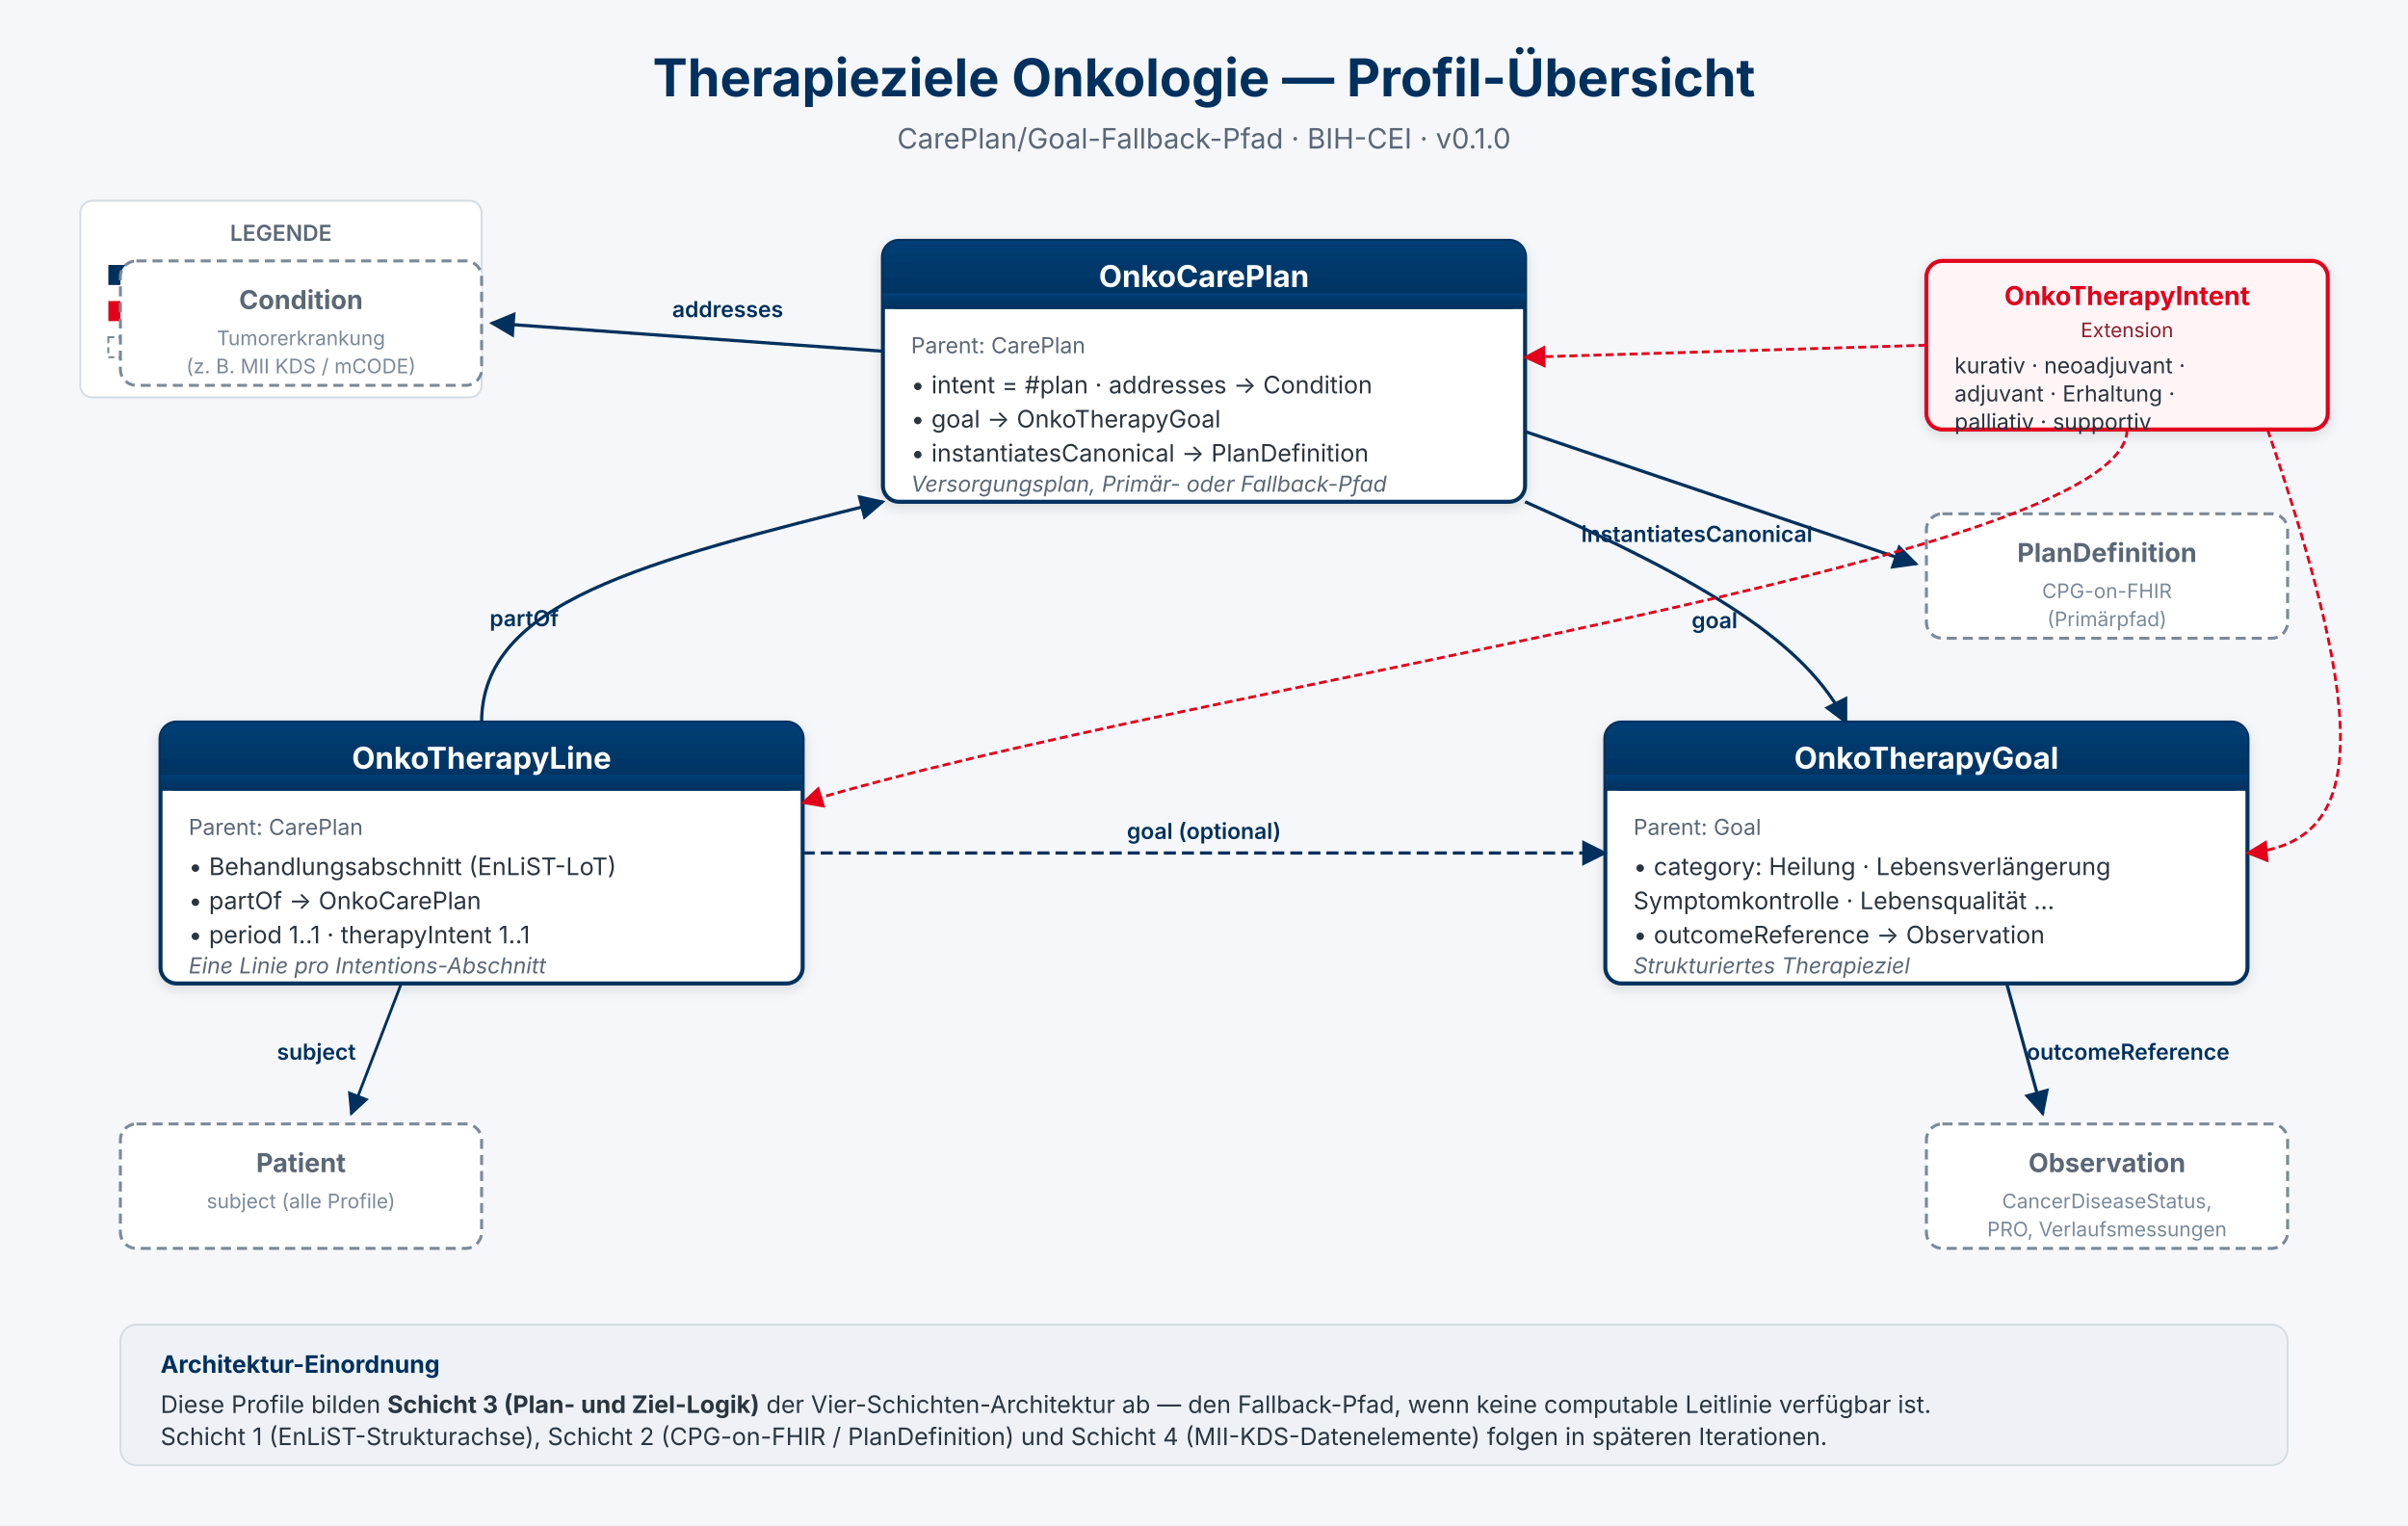
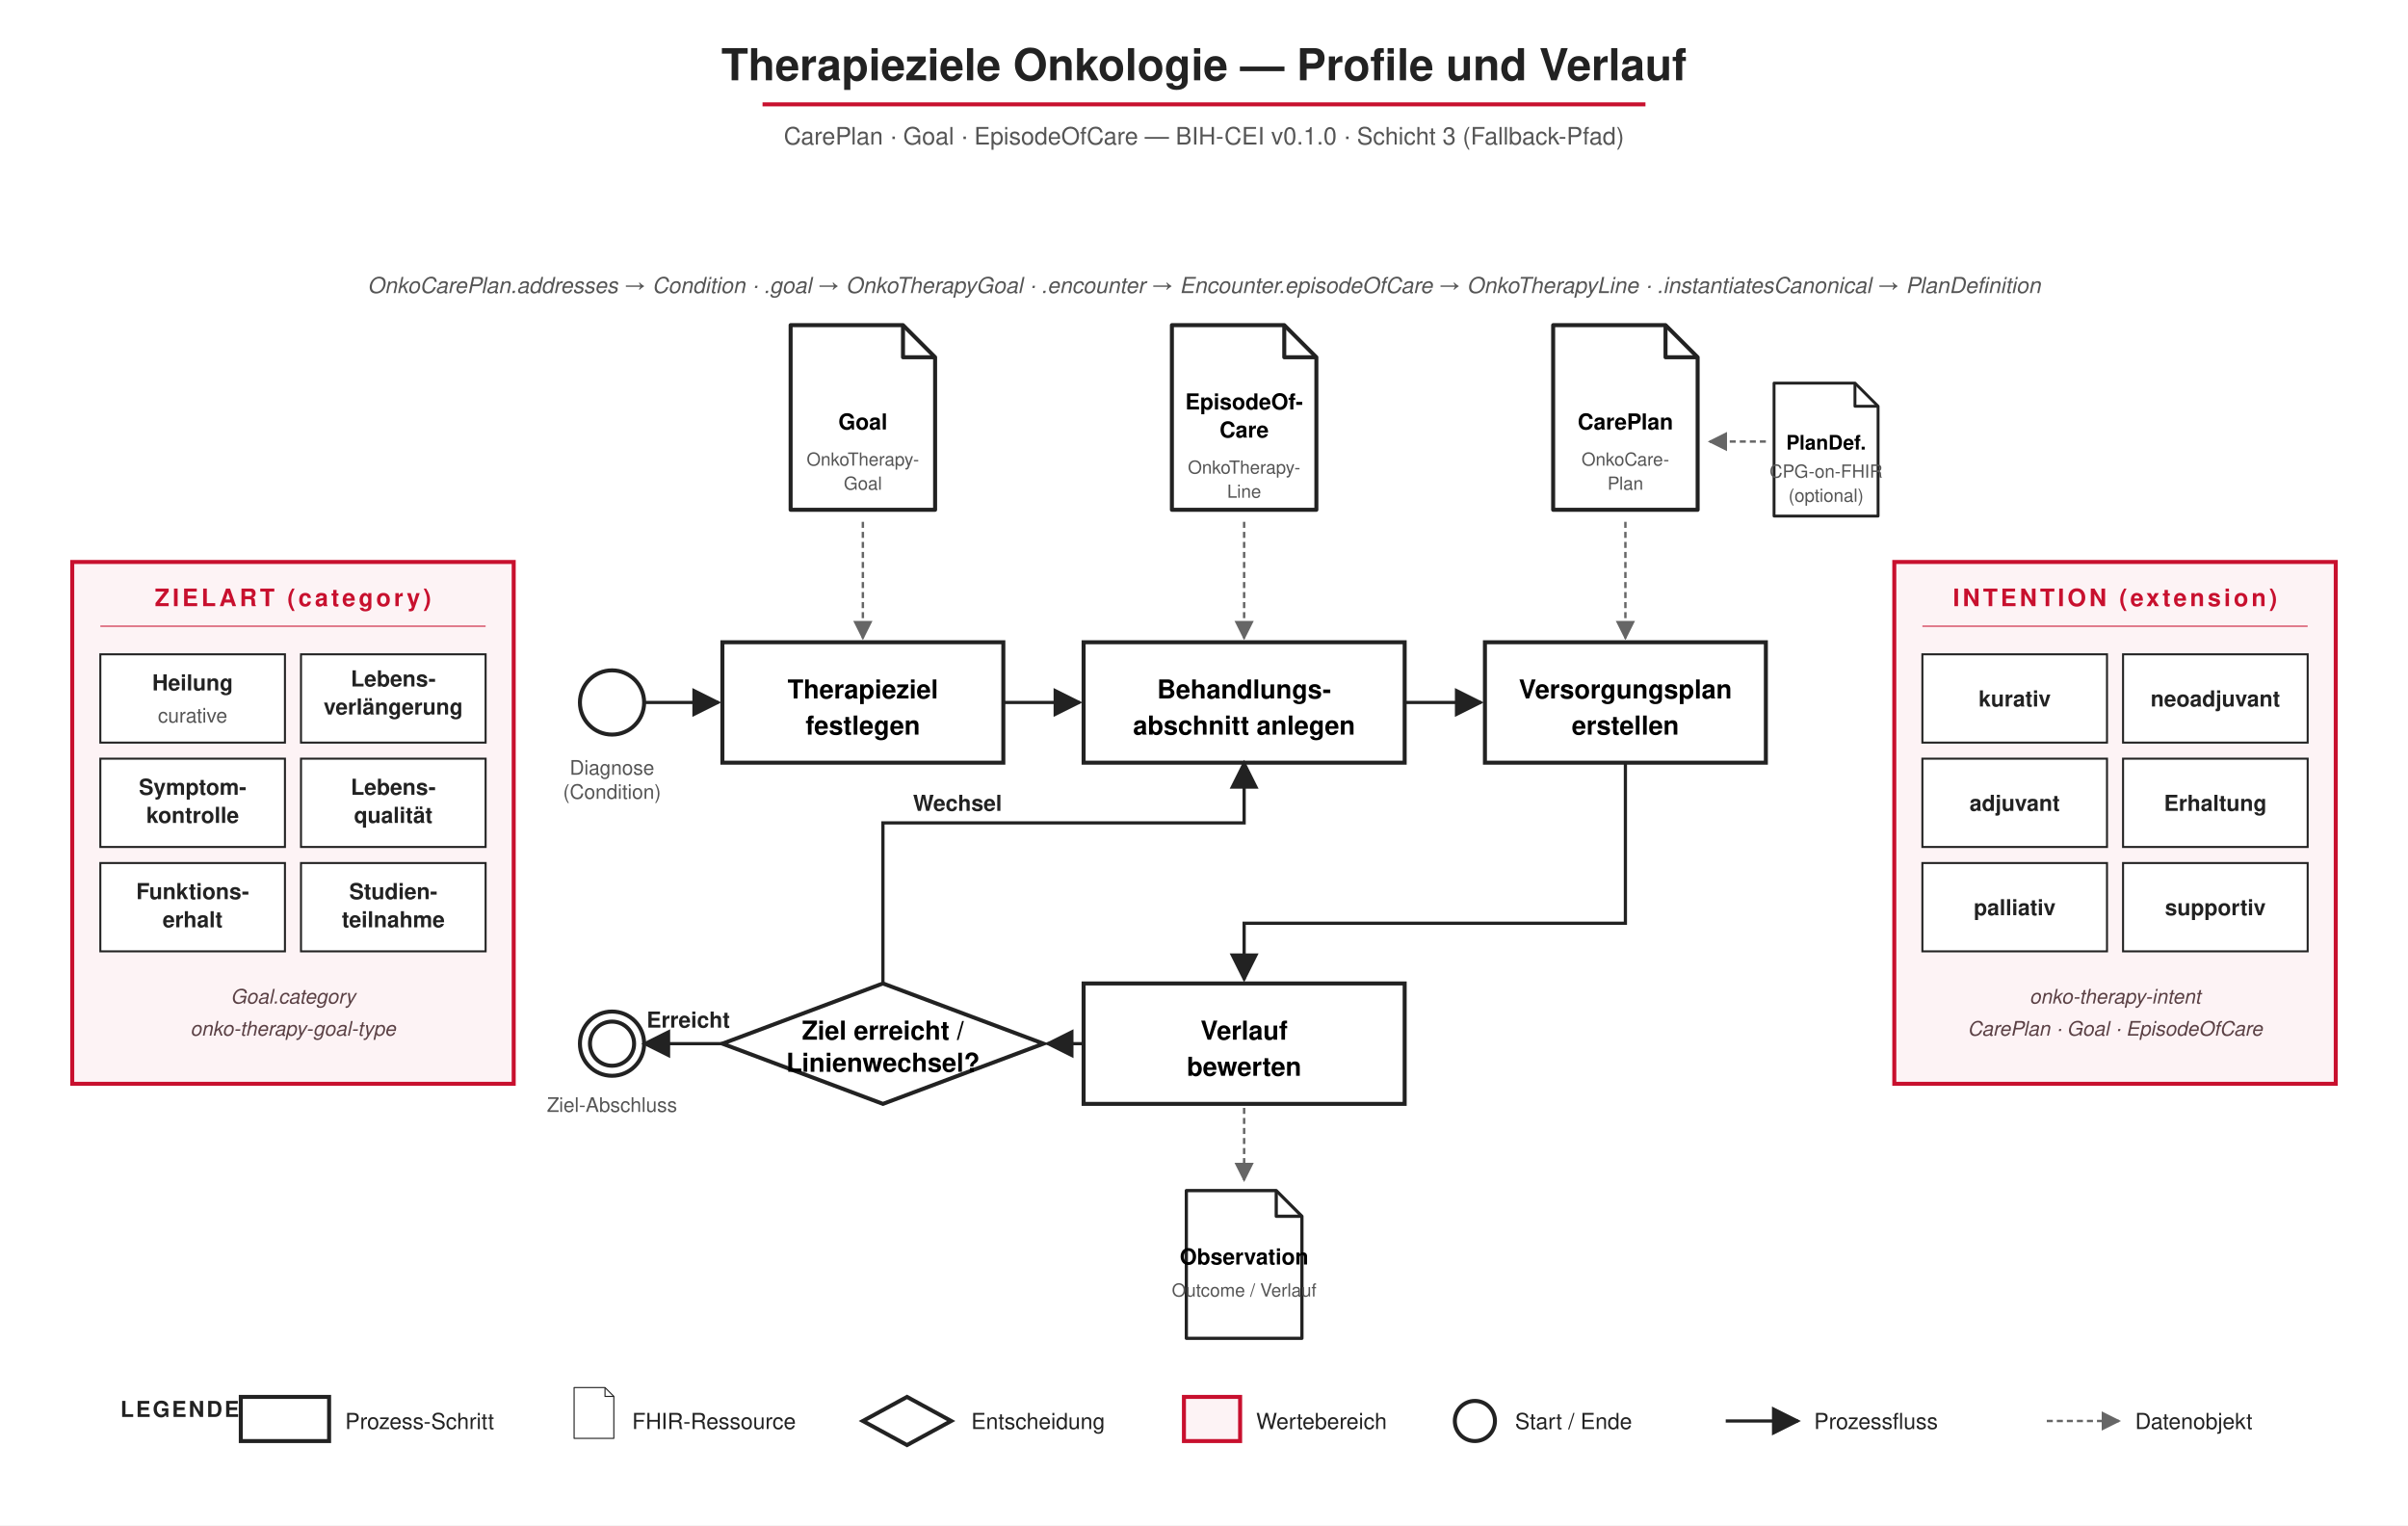
- <svg xmlns="http://www.w3.org/2000/svg" viewBox="0 0 1200 760" font-family="-apple-system, 'Segoe UI', 'Fira Sans', sans-serif">
+ <svg xmlns="http://www.w3.org/2000/svg" viewBox="0 0 1200 760" font-family="Calibri, 'Segoe UI', Helvetica, sans-serif" font-size="13">
  <defs>
-     <marker id="arrow" viewBox="0 0 10 10" refX="9" refY="5" markerWidth="8" markerHeight="8" orient="auto-start-reverse">
-       <path d="M 0 0 L 10 5 L 0 10 z" fill="#00305d" />
+     <marker id="arr" viewBox="0 0 10 10" refX="9" refY="5" markerWidth="9" markerHeight="9" orient="auto-start-reverse">
+       <path d="M 0 0 L 10 5 L 0 10 z" fill="#222" />
    </marker>
-     <marker id="arrow-ext" viewBox="0 0 10 10" refX="9" refY="5" markerWidth="8" markerHeight="8" orient="auto-start-reverse">
-       <path d="M 0 0 L 10 5 L 0 10 z" fill="#7a8a99" />
+     <marker id="arr-data" viewBox="0 0 10 10" refX="9" refY="5" markerWidth="8" markerHeight="8" orient="auto-start-reverse">
+       <path d="M 0 0 L 10 5 L 0 10 z" fill="#666" />
    </marker>
-     <marker id="arrow-int" viewBox="0 0 10 10" refX="9" refY="5" markerWidth="8" markerHeight="8" orient="auto-start-reverse">
-       <path d="M 0 0 L 10 5 L 0 10 z" fill="#e2001a" />
-     </marker>
-     <filter id="shadow" x="-10%" y="-10%" width="120%" height="120%">
-       <feDropShadow dx="0" dy="2" stdDeviation="3" flood-opacity="0.12" />
-     </filter>
-     <linearGradient id="header" x1="0" y1="0" x2="0" y2="1">
-       <stop offset="0%" stop-color="#003e75" />
-       <stop offset="100%" stop-color="#00305d" />
-     </linearGradient>
+     <symbol id="doc" viewBox="0 0 80 100">
+       <path d="M 4 4 L 60 4 L 76 20 L 76 96 L 4 96 z" fill="#ffffff" stroke="#222" stroke-width="2" stroke-linejoin="round" />
+       <path d="M 60 4 L 60 20 L 76 20" fill="none" stroke="#222" stroke-width="2" stroke-linejoin="round" />
+     </symbol>
  </defs>
-   <rect width="1200" height="760" fill="#f5f7fa" />
-   <text x="600" y="48" text-anchor="middle" font-size="26" font-weight="700" fill="#00305d">Therapieziele Onkologie — Profil-Übersicht</text>
-   <text x="600" y="74" text-anchor="middle" font-size="14" fill="#5a6776">CarePlan/Goal-Fallback-Pfad · BIH-CEI · v0.1.0</text>
-   <g transform="translate(40, 100)">
-     <rect width="200" height="98" rx="6" fill="#ffffff" stroke="#d6dde4" />
-     <text x="100" y="20" text-anchor="middle" font-size="11" font-weight="600" fill="#5a6776">LEGENDE</text>
-     <rect x="14" y="32" width="14" height="10" fill="#00305d" />
-     <text x="36" y="42" font-size="11" fill="#2a3540">Profil (dieser IG)</text>
-     <rect x="14" y="50" width="14" height="10" fill="#e2001a" />
-     <text x="36" y="60" font-size="11" fill="#2a3540">Extension</text>
-     <rect x="14" y="68" width="14" height="10" fill="#ffffff" stroke="#7a8a99" stroke-dasharray="3 2" />
-     <text x="36" y="78" font-size="11" fill="#2a3540">Externe FHIR-Ressource</text>
+   <rect width="1200" height="760" fill="#ffffff" />
+   <text x="600" y="40" text-anchor="middle" font-size="22" font-weight="700" fill="#222">Therapieziele Onkologie — Profile und Verlauf</text>
+   <line x1="380" y1="52" x2="820" y2="52" stroke="#c8102e" stroke-width="2" />
+   <text x="600" y="72" text-anchor="middle" font-size="12" fill="#555">CarePlan · Goal · EpisodeOfCare — BIH-CEI v0.1.0  ·  Schicht 3 (Fallback-Pfad)</text>
+   <g transform="translate(36, 280)">
+     <rect width="220" height="260" fill="#fdf3f5" stroke="#c8102e" stroke-width="2" />
+     <text x="110" y="22" text-anchor="middle" font-size="12" font-weight="700" fill="#c8102e" letter-spacing="1.5">ZIELART (category)</text>
+     <line x1="14" y1="32" x2="206" y2="32" stroke="#c8102e" stroke-width="0.5" />
+     <g font-size="11" fill="#222">
+       <rect x="14" y="46" width="92" height="44" fill="#ffffff" stroke="#222" />
+       <text x="60" y="64" text-anchor="middle" font-weight="600">Heilung</text>
+       <text x="60" y="80" text-anchor="middle" font-size="10" fill="#555">curative</text>
+       <rect x="114" y="46" width="92" height="44" fill="#ffffff" stroke="#222" />
+       <text x="160" y="62" text-anchor="middle" font-weight="600">Lebens-</text>
+       <text x="160" y="76" text-anchor="middle" font-weight="600">verlängerung</text>
+       <rect x="14" y="98" width="92" height="44" fill="#ffffff" stroke="#222" />
+       <text x="60" y="116" text-anchor="middle" font-weight="600">Symptom-</text>
+       <text x="60" y="130" text-anchor="middle" font-weight="600">kontrolle</text>
+       <rect x="114" y="98" width="92" height="44" fill="#ffffff" stroke="#222" />
+       <text x="160" y="116" text-anchor="middle" font-weight="600">Lebens-</text>
+       <text x="160" y="130" text-anchor="middle" font-weight="600">qualität</text>
+       <rect x="14" y="150" width="92" height="44" fill="#ffffff" stroke="#222" />
+       <text x="60" y="168" text-anchor="middle" font-weight="600">Funktions-</text>
+       <text x="60" y="182" text-anchor="middle" font-weight="600">erhalt</text>
+       <rect x="114" y="150" width="92" height="44" fill="#ffffff" stroke="#222" />
+       <text x="160" y="168" text-anchor="middle" font-weight="600">Studien-</text>
+       <text x="160" y="182" text-anchor="middle" font-weight="600">teilnahme</text>
+     </g>
+     <text x="110" y="220" text-anchor="middle" font-size="10" fill="#5a4044" font-style="italic">Goal.category</text>
+     <text x="110" y="236" text-anchor="middle" font-size="10" fill="#5a4044" font-style="italic">onko-therapy-goal-type</text>
  </g>
-   <g transform="translate(440, 120)" filter="url(#shadow)">
-     <rect width="320" height="130" rx="8" fill="#ffffff" stroke="#00305d" stroke-width="2" />
-     <rect width="320" height="34" rx="8" fill="url(#header)" />
-     <rect y="26" width="320" height="8" fill="url(#header)" />
-     <text x="160" y="23" text-anchor="middle" font-size="15" font-weight="700" fill="#ffffff">OnkoCarePlan</text>
-     <text x="14" y="56" font-size="11" fill="#5a6776">Parent: CarePlan</text>
-     <text x="14" y="76" font-size="12" fill="#2a3540">• intent = #plan · addresses → Condition</text>
-     <text x="14" y="93" font-size="12" fill="#2a3540">• goal → OnkoTherapyGoal</text>
-     <text x="14" y="110" font-size="12" fill="#2a3540">• instantiatesCanonical → PlanDefinition</text>
-     <text x="14" y="125" font-size="11" fill="#5a6776" font-style="italic">Versorgungsplan, Primär- oder Fallback-Pfad</text>
+   <g transform="translate(944, 280)">
+     <rect width="220" height="260" fill="#fdf3f5" stroke="#c8102e" stroke-width="2" />
+     <text x="110" y="22" text-anchor="middle" font-size="12" font-weight="700" fill="#c8102e" letter-spacing="1.5">INTENTION (extension)</text>
+     <line x1="14" y1="32" x2="206" y2="32" stroke="#c8102e" stroke-width="0.5" />
+     <g font-size="11" fill="#222">
+       <rect x="14" y="46" width="92" height="44" fill="#ffffff" stroke="#222" />
+       <text x="60" y="72" text-anchor="middle" font-weight="600">kurativ</text>
+       <rect x="114" y="46" width="92" height="44" fill="#ffffff" stroke="#222" />
+       <text x="160" y="72" text-anchor="middle" font-weight="600">neoadjuvant</text>
+       <rect x="14" y="98" width="92" height="44" fill="#ffffff" stroke="#222" />
+       <text x="60" y="124" text-anchor="middle" font-weight="600">adjuvant</text>
+       <rect x="114" y="98" width="92" height="44" fill="#ffffff" stroke="#222" />
+       <text x="160" y="124" text-anchor="middle" font-weight="600">Erhaltung</text>
+       <rect x="14" y="150" width="92" height="44" fill="#ffffff" stroke="#222" />
+       <text x="60" y="176" text-anchor="middle" font-weight="600">palliativ</text>
+       <rect x="114" y="150" width="92" height="44" fill="#ffffff" stroke="#222" />
+       <text x="160" y="176" text-anchor="middle" font-weight="600">supportiv</text>
+     </g>
+     <text x="110" y="220" text-anchor="middle" font-size="10" fill="#5a4044" font-style="italic">onko-therapy-intent</text>
+     <text x="110" y="236" text-anchor="middle" font-size="10" fill="#5a4044" font-style="italic">CarePlan · Goal · EpisodeOfCare</text>
  </g>
-   <g transform="translate(80, 360)" filter="url(#shadow)">
-     <rect width="320" height="130" rx="8" fill="#ffffff" stroke="#00305d" stroke-width="2" />
-     <rect width="320" height="34" rx="8" fill="url(#header)" />
-     <rect y="26" width="320" height="8" fill="url(#header)" />
-     <text x="160" y="23" text-anchor="middle" font-size="15" font-weight="700" fill="#ffffff">OnkoTherapyLine</text>
-     <text x="14" y="56" font-size="11" fill="#5a6776">Parent: CarePlan</text>
-     <text x="14" y="76" font-size="12" fill="#2a3540">• Behandlungsabschnitt (EnLiST-LoT)</text>
-     <text x="14" y="93" font-size="12" fill="#2a3540">• partOf → OnkoCarePlan</text>
-     <text x="14" y="110" font-size="12" fill="#2a3540">• period 1..1 · therapyIntent 1..1</text>
-     <text x="14" y="125" font-size="11" fill="#5a6776" font-style="italic">Eine Linie pro Intentions-Abschnitt</text>
+   <circle cx="305" cy="350" r="16" fill="#ffffff" stroke="#222" stroke-width="2" />
+   <text x="305" y="386" text-anchor="middle" font-size="10" fill="#555">Diagnose</text>
+   <text x="305" y="398" text-anchor="middle" font-size="10" fill="#555">(Condition)</text>
+   <g transform="translate(360, 320)">
+     <rect width="140" height="60" fill="#ffffff" stroke="#222" stroke-width="2" />
+     <text x="70" y="28" text-anchor="middle" font-weight="600">Therapieziel</text>
+     <text x="70" y="46" text-anchor="middle" font-weight="600">festlegen</text>
  </g>
-   <g transform="translate(800, 360)" filter="url(#shadow)">
-     <rect width="320" height="130" rx="8" fill="#ffffff" stroke="#00305d" stroke-width="2" />
-     <rect width="320" height="34" rx="8" fill="url(#header)" />
-     <rect y="26" width="320" height="8" fill="url(#header)" />
-     <text x="160" y="23" text-anchor="middle" font-size="15" font-weight="700" fill="#ffffff">OnkoTherapyGoal</text>
-     <text x="14" y="56" font-size="11" fill="#5a6776">Parent: Goal</text>
-     <text x="14" y="76" font-size="12" fill="#2a3540">• category: Heilung · Lebensverlängerung</text>
-     <text x="14" y="93" font-size="12" fill="#2a3540">  Symptomkontrolle · Lebensqualität …</text>
-     <text x="14" y="110" font-size="12" fill="#2a3540">• outcomeReference → Observation</text>
-     <text x="14" y="125" font-size="11" fill="#5a6776" font-style="italic">Strukturiertes Therapieziel</text>
+   <g transform="translate(540, 320)">
+     <rect width="160" height="60" fill="#ffffff" stroke="#222" stroke-width="2" />
+     <text x="80" y="28" text-anchor="middle" font-weight="600">Behandlungs-</text>
+     <text x="80" y="46" text-anchor="middle" font-weight="600">abschnitt anlegen</text>
  </g>
-   <g transform="translate(960, 130)" filter="url(#shadow)">
-     <rect width="200" height="84" rx="8" fill="#fff5f6" stroke="#e2001a" stroke-width="2" />
-     <text x="100" y="22" text-anchor="middle" font-size="13" font-weight="700" fill="#e2001a">OnkoTherapyIntent</text>
-     <text x="100" y="38" text-anchor="middle" font-size="10" fill="#8a2030">Extension</text>
-     <text x="14" y="56" font-size="11" fill="#2a3540">kurativ · neoadjuvant ·</text>
-     <text x="14" y="70" font-size="11" fill="#2a3540">adjuvant · Erhaltung ·</text>
-     <text x="14" y="84" font-size="11" fill="#2a3540">palliativ · supportiv</text>
+   <g transform="translate(740, 320)">
+     <rect width="140" height="60" fill="#ffffff" stroke="#222" stroke-width="2" />
+     <text x="70" y="28" text-anchor="middle" font-weight="600">Versorgungsplan</text>
+     <text x="70" y="46" text-anchor="middle" font-weight="600">erstellen</text>
+   </g>
+   <g transform="translate(540, 490)">
+     <rect width="160" height="60" fill="#ffffff" stroke="#222" stroke-width="2" />
+     <text x="80" y="28" text-anchor="middle" font-weight="600">Verlauf</text>
+     <text x="80" y="46" text-anchor="middle" font-weight="600">bewerten</text>
+   </g>
+   <g transform="translate(360, 490)">
+     <polygon points="80,0 160,30 80,60 0,30" fill="#ffffff" stroke="#222" stroke-width="2" />
+     <text x="80" y="28" text-anchor="middle" font-weight="600">Ziel erreicht /</text>
+     <text x="80" y="44" text-anchor="middle" font-weight="600">Linienwechsel?</text>
+   </g>
+   <circle cx="305" cy="520" r="16" fill="#ffffff" stroke="#222" stroke-width="2" />
+   <circle cx="305" cy="520" r="11" fill="#ffffff" stroke="#222" stroke-width="2" />
+   <text x="305" y="554" text-anchor="middle" font-size="10" fill="#555">Ziel-Abschluss</text>
+   <line x1="321" y1="350" x2="358" y2="350" stroke="#222" stroke-width="1.6" marker-end="url(#arr)" />
+   <line x1="500" y1="350" x2="538" y2="350" stroke="#222" stroke-width="1.6" marker-end="url(#arr)" />
+   <line x1="700" y1="350" x2="738" y2="350" stroke="#222" stroke-width="1.6" marker-end="url(#arr)" />
+   <path d="M 810 380 L 810 460 L 620 460 L 620 488" stroke="#222" stroke-width="1.6" fill="none" marker-end="url(#arr)" />
+   <line x1="540" y1="520" x2="522" y2="520" stroke="#222" stroke-width="1.6" marker-end="url(#arr)" />
+   <line x1="360" y1="520" x2="321" y2="520" stroke="#222" stroke-width="1.6" marker-end="url(#arr)" />
+   <text x="343" y="512" text-anchor="middle" font-size="11" font-weight="600" fill="#222">Erreicht</text>
+   <path d="M 440 490 L 440 410 L 620 410 L 620 380" stroke="#222" stroke-width="1.6" fill="none" marker-end="url(#arr)" />
+   <text x="455" y="404" font-size="11" font-weight="600" fill="#222">Wechsel</text>
+   <g transform="translate(390, 158)">
+     <use href="#doc" width="80" height="100" />
+     <text x="40" y="56" text-anchor="middle" font-size="11" font-weight="700">Goal</text>
+     <text x="40" y="74" text-anchor="middle" font-size="9" fill="#555">OnkoTherapy-</text>
+     <text x="40" y="86" text-anchor="middle" font-size="9" fill="#555">Goal</text>
+   </g>
+   <line x1="430" y1="260" x2="430" y2="318" stroke="#666" stroke-width="1.2" stroke-dasharray="3 2" marker-end="url(#arr-data)" />
+   <g transform="translate(580, 158)">
+     <use href="#doc" width="80" height="100" />
+     <text x="40" y="46" text-anchor="middle" font-size="11" font-weight="700">EpisodeOf-</text>
+     <text x="40" y="60" text-anchor="middle" font-size="11" font-weight="700">Care</text>
+     <text x="40" y="78" text-anchor="middle" font-size="9" fill="#555">OnkoTherapy-</text>
+     <text x="40" y="90" text-anchor="middle" font-size="9" fill="#555">Line</text>
+   </g>
+   <line x1="620" y1="260" x2="620" y2="318" stroke="#666" stroke-width="1.2" stroke-dasharray="3 2" marker-end="url(#arr-data)" />
+   <g transform="translate(770, 158)">
+     <use href="#doc" width="80" height="100" />
+     <text x="40" y="56" text-anchor="middle" font-size="11" font-weight="700">CarePlan</text>
+     <text x="40" y="74" text-anchor="middle" font-size="9" fill="#555">OnkoCare-</text>
+     <text x="40" y="86" text-anchor="middle" font-size="9" fill="#555">Plan</text>
+   </g>
+   <line x1="810" y1="260" x2="810" y2="318" stroke="#666" stroke-width="1.2" stroke-dasharray="3 2" marker-end="url(#arr-data)" />
+   <g transform="translate(880, 188)">
+     <use href="#doc" width="60" height="72" />
+     <text x="30" y="36" text-anchor="middle" font-size="10" font-weight="700">PlanDef.</text>
+     <text x="30" y="50" text-anchor="middle" font-size="9" fill="#555">CPG-on-FHIR</text>
+     <text x="30" y="62" text-anchor="middle" font-size="9" fill="#555">(optional)</text>
+   </g>
+   <line x1="880" y1="220" x2="852" y2="220" stroke="#666" stroke-width="1.2" stroke-dasharray="3 2" marker-end="url(#arr-data)" />
+   <g transform="translate(580, 590)">
+     <use href="#doc" width="80" height="80" />
+     <text x="40" y="40" text-anchor="middle" font-size="11" font-weight="700">Observation</text>
+     <text x="40" y="56" text-anchor="middle" font-size="9" fill="#555">Outcome / Verlauf</text>
+   </g>
+   <line x1="620" y1="552" x2="620" y2="588" stroke="#666" stroke-width="1.2" stroke-dasharray="3 2" marker-end="url(#arr-data)" />
+   <g transform="translate(60, 690)">
+     <text x="0" y="16" font-size="11" font-weight="700" fill="#222" letter-spacing="1">LEGENDE</text>
+     <rect x="60" y="6" width="44" height="22" fill="#ffffff" stroke="#222" stroke-width="2" />
+     <text x="112" y="22" font-size="11" fill="#222">Prozess-Schritt</text>
+     <g transform="translate(225, 0)">
+       <use href="#doc" width="22" height="28" />
+     </g>
+     <text x="255" y="22" font-size="11" fill="#222">FHIR-Ressource</text>
+     <polygon points="370,18 392,6 414,18 392,30" fill="#ffffff" stroke="#222" stroke-width="2" />
+     <text x="424" y="22" font-size="11" fill="#222">Entscheidung</text>
+     <rect x="530" y="6" width="28" height="22" fill="#fdf3f5" stroke="#c8102e" stroke-width="2" />
+     <text x="566" y="22" font-size="11" fill="#222">Wertebereich</text>
+     <circle cx="675" y="18" cy="18" r="10" fill="#ffffff" stroke="#222" stroke-width="2" />
+     <text x="695" y="22" font-size="11" fill="#222">Start / Ende</text>
+     <line x1="800" y1="18" x2="836" y2="18" stroke="#222" stroke-width="1.6" marker-end="url(#arr)" />
+     <text x="844" y="22" font-size="11" fill="#222">Prozessfluss</text>
+     <line x1="960" y1="18" x2="996" y2="18" stroke="#666" stroke-width="1.2" stroke-dasharray="3 2" marker-end="url(#arr-data)" />
+     <text x="1004" y="22" font-size="11" fill="#222">Datenobjekt</text>
  </g>
  <g transform="translate(60, 130)">
-     <rect width="180" height="62" rx="8" fill="#ffffff" stroke="#7a8a99" stroke-width="1.5" stroke-dasharray="5 3" />
-     <text x="90" y="24" text-anchor="middle" font-size="13" font-weight="700" fill="#5a6776">Condition</text>
-     <text x="90" y="42" text-anchor="middle" font-size="10" fill="#7a8a99">Tumorerkrankung</text>
-     <text x="90" y="56" text-anchor="middle" font-size="10" fill="#7a8a99">(z. B. MII KDS / mCODE)</text>
-   </g>
-   <g transform="translate(960, 256)">
-     <rect width="180" height="62" rx="8" fill="#ffffff" stroke="#7a8a99" stroke-width="1.5" stroke-dasharray="5 3" />
-     <text x="90" y="24" text-anchor="middle" font-size="13" font-weight="700" fill="#5a6776">PlanDefinition</text>
-     <text x="90" y="42" text-anchor="middle" font-size="10" fill="#7a8a99">CPG-on-FHIR</text>
-     <text x="90" y="56" text-anchor="middle" font-size="10" fill="#7a8a99">(Primärpfad)</text>
-   </g>
-   <g transform="translate(960, 560)">
-     <rect width="180" height="62" rx="8" fill="#ffffff" stroke="#7a8a99" stroke-width="1.5" stroke-dasharray="5 3" />
-     <text x="90" y="24" text-anchor="middle" font-size="13" font-weight="700" fill="#5a6776">Observation</text>
-     <text x="90" y="42" text-anchor="middle" font-size="10" fill="#7a8a99">CancerDiseaseStatus,</text>
-     <text x="90" y="56" text-anchor="middle" font-size="10" fill="#7a8a99">PRO, Verlaufsmessungen</text>
-   </g>
-   <g transform="translate(60, 560)">
-     <rect width="180" height="62" rx="8" fill="#ffffff" stroke="#7a8a99" stroke-width="1.5" stroke-dasharray="5 3" />
-     <text x="90" y="24" text-anchor="middle" font-size="13" font-weight="700" fill="#5a6776">Patient</text>
-     <text x="90" y="42" text-anchor="middle" font-size="10" fill="#7a8a99">subject (alle Profile)</text>
-     <text x="90" y="56" text-anchor="middle" font-size="10" fill="#7a8a99" />
-   </g>
-   <path d="M 440 175 L 245 161" stroke="#00305d" stroke-width="1.6" fill="none" marker-end="url(#arrow)" />
-   <text x="335" y="158" font-size="11" fill="#00305d" font-weight="600">addresses</text>
-   <path d="M 760 215 L 955 281" stroke="#00305d" stroke-width="1.6" fill="none" marker-end="url(#arrow)" />
-   <text x="788" y="270" font-size="11" fill="#00305d" font-weight="600">instantiatesCanonical</text>
-   <path d="M 240 360 C 240 300, 320 280, 440 250" stroke="#00305d" stroke-width="1.6" fill="none" marker-end="url(#arrow)" />
-   <text x="244" y="312" font-size="11" fill="#00305d" font-weight="600">partOf</text>
-   <path d="M 760 250 C 850 290, 900 320, 920 360" stroke="#00305d" stroke-width="1.6" fill="none" marker-end="url(#arrow)" />
-   <text x="843" y="313" font-size="11" fill="#00305d" font-weight="600">goal</text>
-   <path d="M 400 425 L 800 425" stroke="#00305d" stroke-width="1.6" fill="none" marker-end="url(#arrow)" stroke-dasharray="6 3" />
-   <text x="600" y="418" text-anchor="middle" font-size="11" fill="#00305d" font-weight="600">goal (optional)</text>
-   <path d="M 1000 490 L 1018 555" stroke="#00305d" stroke-width="1.6" fill="none" marker-end="url(#arrow)" />
-   <text x="1010" y="528" font-size="11" fill="#00305d" font-weight="600">outcomeReference</text>
-   <path d="M 200 490 L 175 555" stroke="#00305d" stroke-width="1.4" fill="none" marker-end="url(#arrow)" />
-   <text x="138" y="528" font-size="11" fill="#00305d" font-weight="600">subject</text>
-   <path d="M 960 172 L 760 178" stroke="#e2001a" stroke-width="1.4" fill="none" marker-end="url(#arrow-int)" stroke-dasharray="4 2" />
-   <path d="M 1060 214 C 1060 280, 600 340, 400 400" stroke="#e2001a" stroke-width="1.4" fill="none" marker-end="url(#arrow-int)" stroke-dasharray="4 2" />
-   <path d="M 1130 214 C 1180 360, 1180 420, 1120 425" stroke="#e2001a" stroke-width="1.4" fill="none" marker-end="url(#arrow-int)" stroke-dasharray="4 2" />
-   <g transform="translate(60, 660)">
-     <rect width="1080" height="70" rx="8" fill="#eef2f6" stroke="#d6dde4" />
-     <text x="20" y="24" font-size="12" font-weight="700" fill="#00305d">Architektur-Einordnung</text>
-     <text x="20" y="44" font-size="12" fill="#2a3540">Diese Profile bilden <tspan font-weight="700">Schicht 3 (Plan- und Ziel-Logik)</tspan> der Vier-Schichten-Architektur ab — den Fallback-Pfad, wenn keine computable Leitlinie verfügbar ist.</text>
-     <text x="20" y="60" font-size="12" fill="#2a3540">Schicht 1 (EnLiST-Strukturachse), Schicht 2 (CPG-on-FHIR / PlanDefinition) und Schicht 4 (MII-KDS-Datenelemente) folgen in späteren Iterationen.</text>
+     <rect width="1080" height="22" fill="none" stroke="none" />
+     <text x="540" y="16" text-anchor="middle" font-size="11" fill="#555" font-style="italic">OnkoCarePlan.addresses → Condition  ·  .goal → OnkoTherapyGoal  ·  .encounter → Encounter.episodeOfCare → OnkoTherapyLine  ·  .instantiatesCanonical → PlanDefinition</text>
  </g>
</svg>
